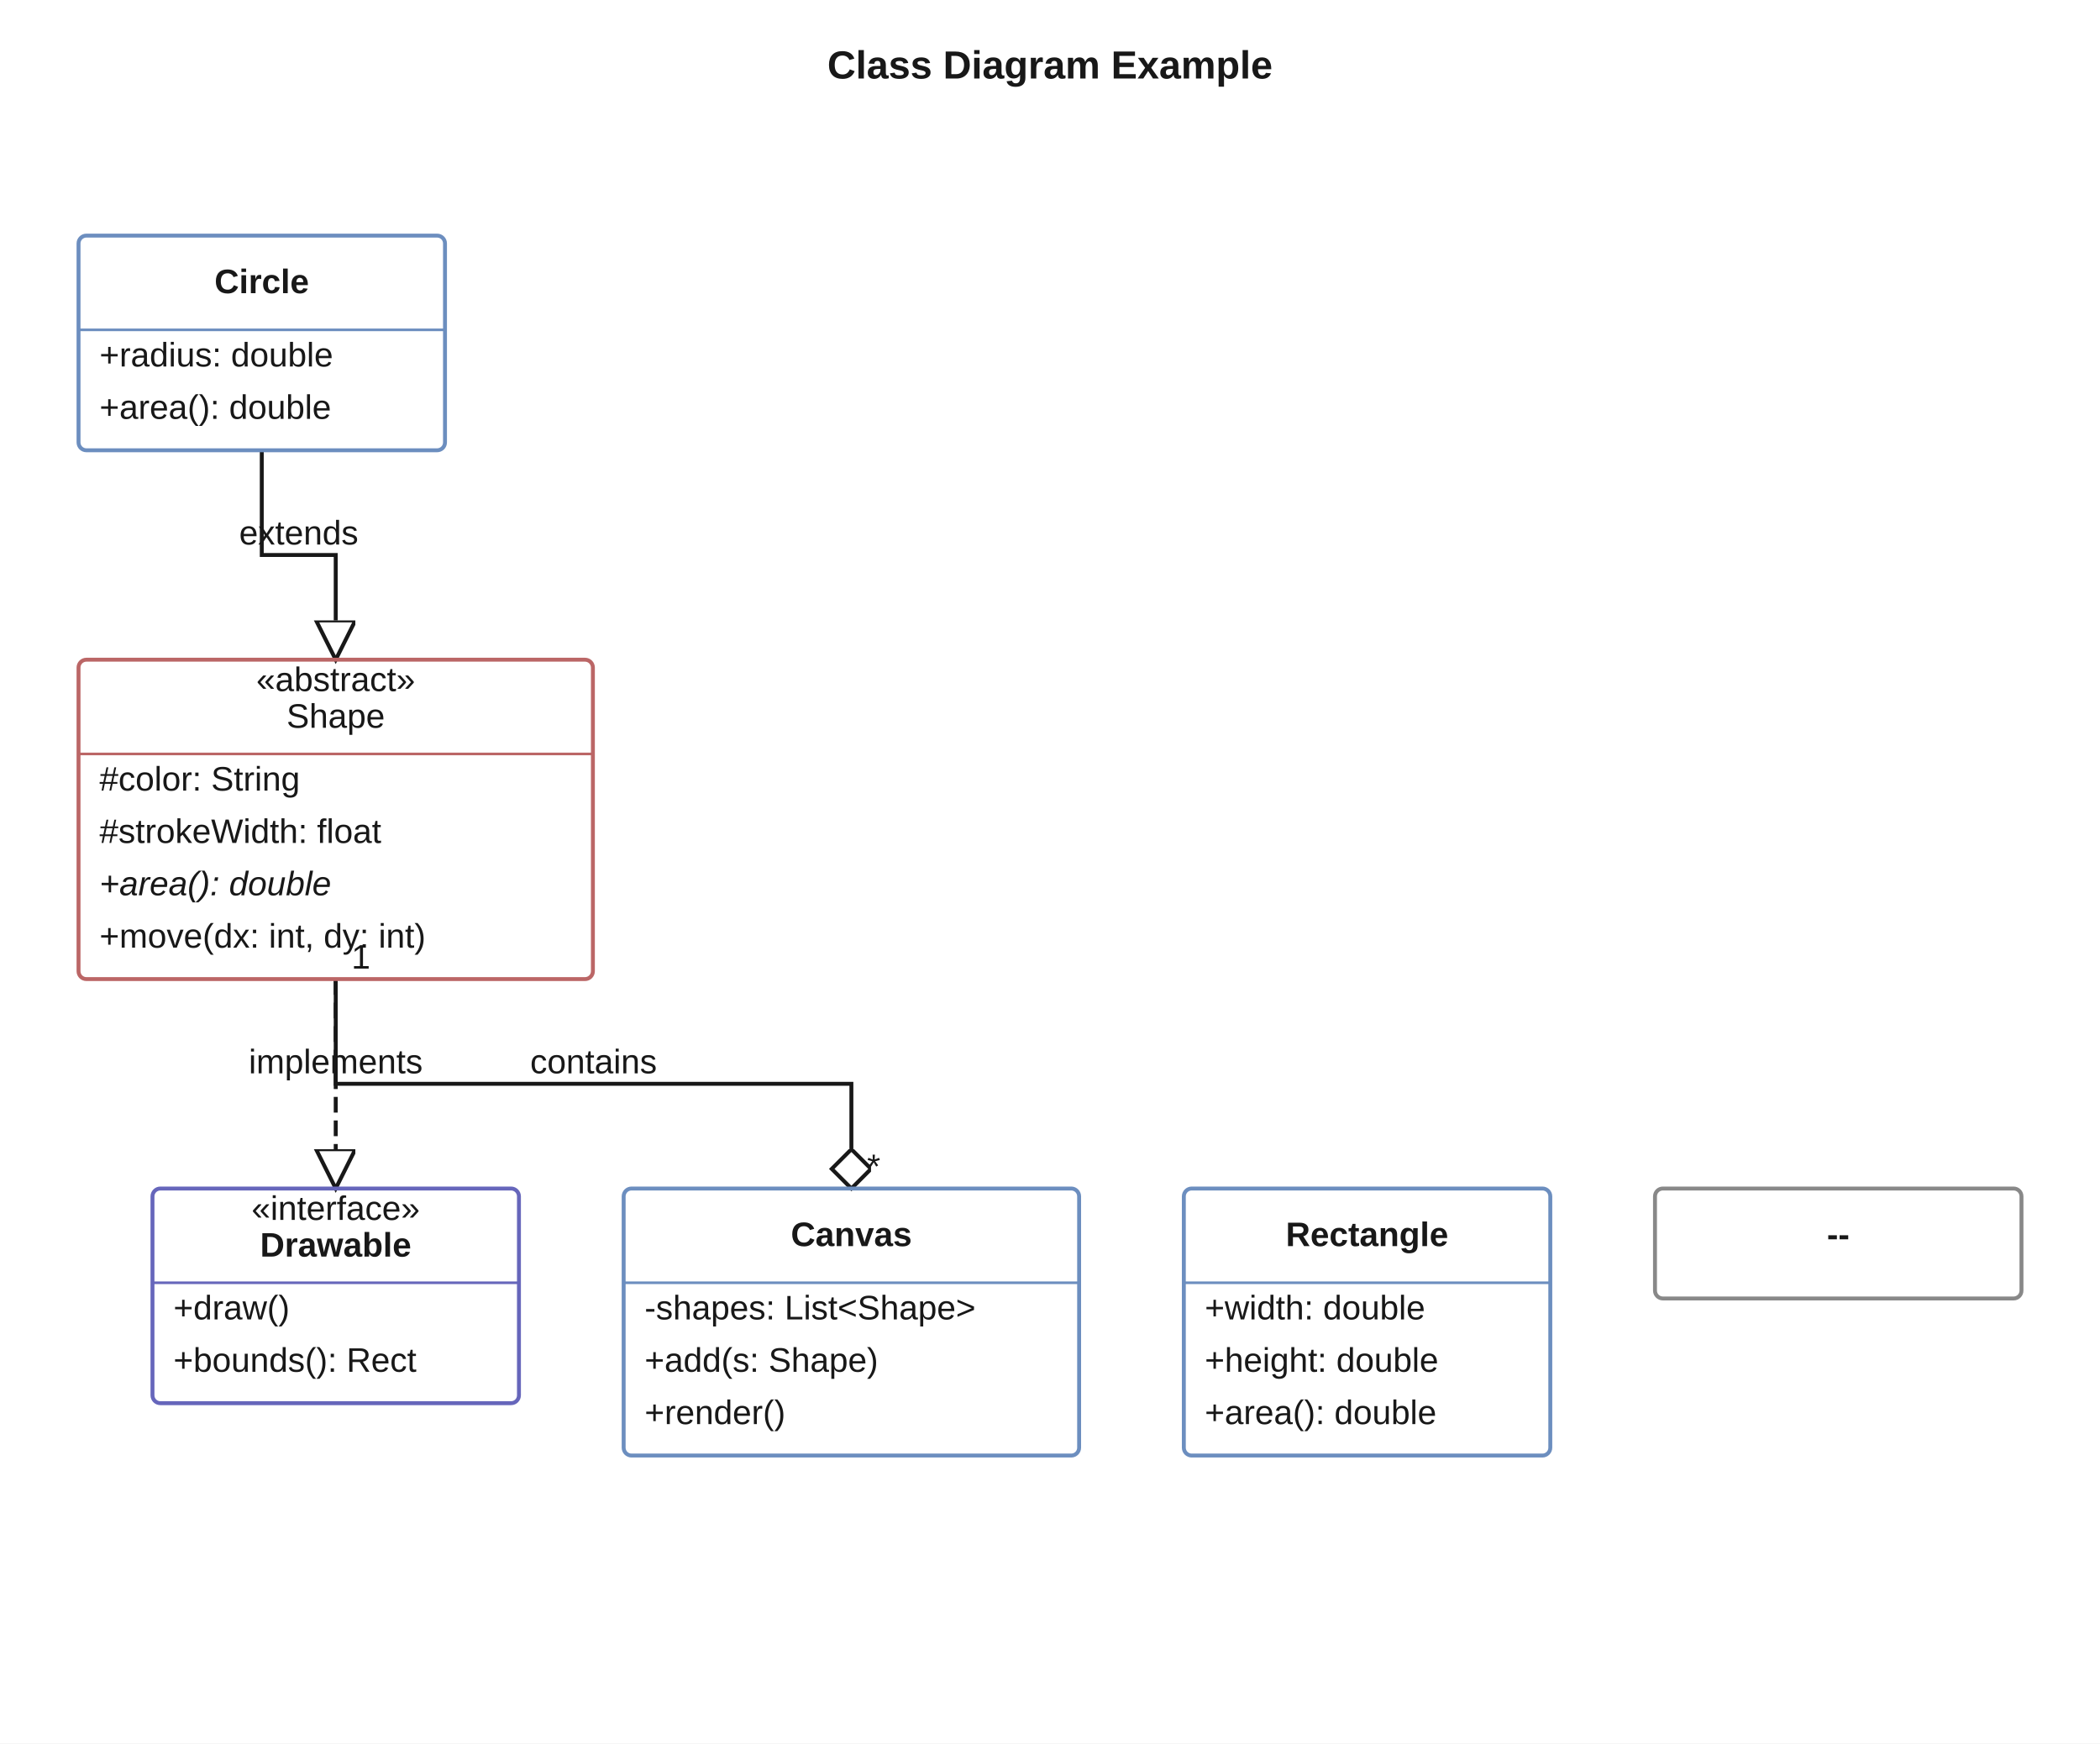
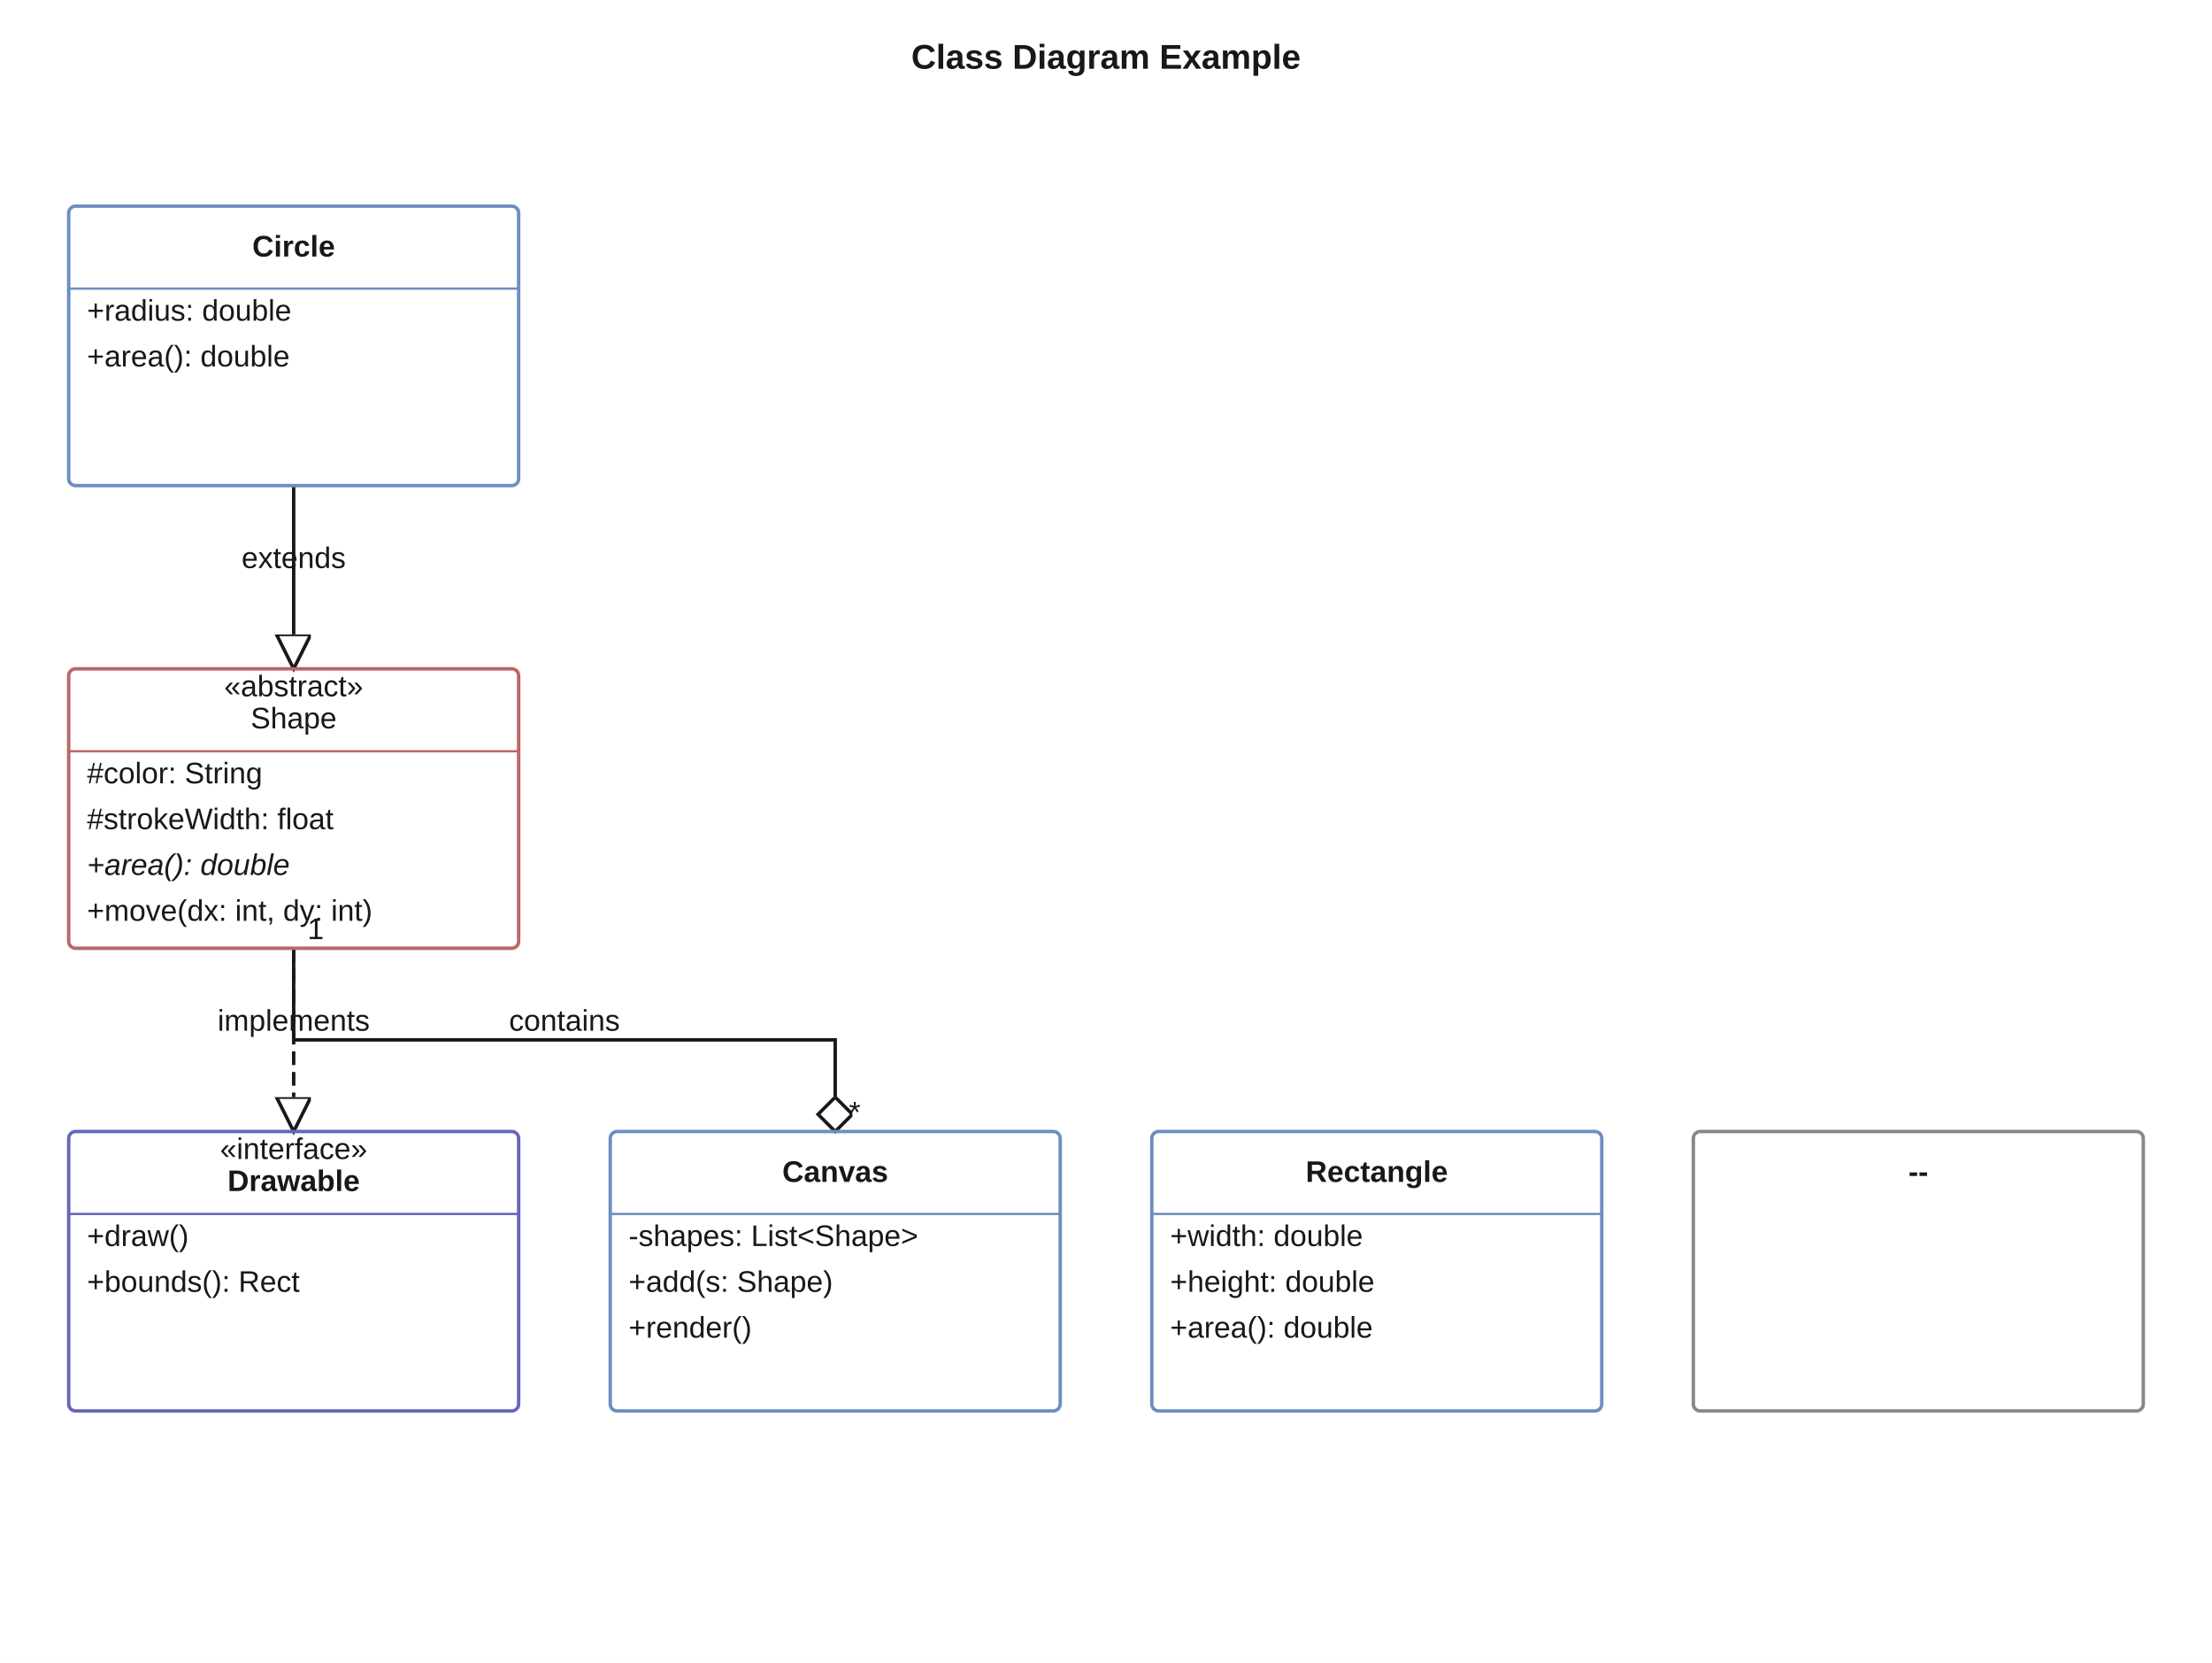
- <svg xmlns="http://www.w3.org/2000/svg" height="666" viewBox="0 0 802.25 666" width="802.25">
+ <svg xmlns="http://www.w3.org/2000/svg" height="726" viewBox="0 0 966 726" width="966">
  <defs>
    <marker id="arr-filled" markerHeight="12" markerWidth="12" orient="auto" refX="10" refY="5">
      <polygon fill="#181818" points="0 0, 10 5, 0 10" />
    </marker>
    <marker id="arr-hollow" markerHeight="12" markerWidth="12" orient="auto" refX="10" refY="5">
      <polygon fill="#ffffff" points="0 0, 10 5, 0 10" stroke="#181818" stroke-width="1" />
    </marker>
    <marker id="arr-diamond-f" markerHeight="12" markerWidth="12" orient="auto" refX="10" refY="5">
      <polygon fill="#181818" points="0 5, 5 0, 10 5, 5 10" />
    </marker>
    <marker id="arr-diamond-h" markerHeight="12" markerWidth="12" orient="auto" refX="10" refY="5">
      <polygon fill="#ffffff" points="0 5, 5 0, 10 5, 5 10" stroke="#181818" stroke-width="1" />
    </marker>
    <marker id="arrowhead" markerHeight="10" markerWidth="10" orient="auto" refX="9" refY="5">
      <polygon fill="#181818" points="0 0, 10 5, 0 10" />
    </marker>
    <marker id="arrowhead-open" markerHeight="10" markerWidth="10" orient="auto" refX="9" refY="5">
      <path d="M0,0 L10,5 L0,10" fill="none" stroke="#181818" stroke-width="1.5" />
    </marker>
  </defs>
  <style>
text{font-family:"Liberation Sans",Helvetica,Arial,sans-serif;font-size:13px;fill:#181818}.participant-box{fill:#dae8fc;stroke:#6c8ebf;stroke-width:1.5}.lifeline{stroke:#6c8ebf;stroke-width:1;stroke-dasharray:6,4}.activation{fill:#cce0ff;stroke:#6c8ebf;stroke-width:1}.arrow{stroke:#181818;stroke-width:1.5;fill:none}.arrow-dashed{stroke:#181818;stroke-width:1.5;fill:none;stroke-dasharray:6,3}.note-box{fill:#ffffc0;stroke:#bbbb00;stroke-width:1}.divider-line{stroke:#888888;stroke-width:1.5;stroke-dasharray:8,3}.divider-label{font-weight:bold}.title{font-size:15px;font-weight:bold}.class-line{stroke:#181818;stroke-width:1.5;fill:none}.class-line-dashed{stroke:#181818;stroke-width:1.5;fill:none;stroke-dasharray:6,3}.bg{fill:#ffffff}@media (prefers-color-scheme:dark){text{fill:#e8e8e8}.bg{fill:#1e1e1e}.arrow,.class-line{stroke:#e8e8e8}.arrow-dashed,.class-line-dashed{stroke:#e8e8e8}.divider-line{stroke:#aaaaaa}}
</style>
  <rect class="bg" fill="#ffffff" height="100%" width="100%" />
-   <text class="title" text-anchor="middle" x="401.125" y="30">
+   <text class="title" text-anchor="middle" x="483" y="30">
Class Diagram Example
</text>
  <g>
-     <path class="class-line-dashed" d="M128.25,374 L128.25,454" marker-end="url(#arr-hollow)" />
-     <text font-size="11" text-anchor="middle" x="128.25" y="410">
+     <path class="class-line-dashed" d="M128.25,414 L128.25,494" marker-end="url(#arr-hollow)" />
+     <text font-size="11" text-anchor="middle" x="128.25" y="450">
implements
</text>
  </g>
  <g>
-     <path class="class-line" d="M100,172 L100,212 L128.25,212 L128.25,252" marker-end="url(#arr-hollow)" />
-     <text font-size="11" text-anchor="middle" x="114.125" y="208">
+     <path class="class-line" d="M128.25,212 L128.25,292" marker-end="url(#arr-hollow)" />
+     <text font-size="11" text-anchor="middle" x="128.25" y="248">
extends
</text>
  </g>
  <g>
-     <path class="class-line" d="M128.25,374 L128.25,414 L325.25,414 L325.25,454" marker-end="url(#arr-diamond-h)" />
-     <text font-size="11" text-anchor="middle" x="226.75" y="410">
+     <path class="class-line" d="M128.25,414 L128.25,454 L364.75,454 L364.75,494" marker-end="url(#arr-diamond-h)" />
+     <text font-size="11" text-anchor="middle" x="246.5" y="450">
contains
</text>
-     <text font-size="11" x="134.25" y="370">
+     <text font-size="11" x="134.25" y="410">
1
</text>
-     <text font-size="11" x="331.25" y="450">
+     <text font-size="11" x="370.75" y="490">
*
</text>
  </g>
  <g>
-     <rect fill="none" height="82" rx="3" stroke="#6666bb" stroke-width="1.5" width="140" x="58.25" y="454" />
-     <text fill="#555" font-size="10" text-anchor="middle" x="128.25" y="466">
+     <rect fill="none" height="122" rx="3" stroke="#6666bb" stroke-width="1.5" width="196.5" x="30" y="494" />
+     <text fill="#555" font-size="10" text-anchor="middle" x="128.25" y="506">
«interface»
</text>
-     <text font-weight="bold" text-anchor="middle" x="128.25" y="480">
+     <text font-weight="bold" text-anchor="middle" x="128.25" y="520">
Drawable
</text>
-     <line stroke="#6666bb" stroke-width="1" x1="58.25" x2="198.25" y1="490" y2="490" />
-     <text font-style="normal" text-decoration="none" x="66.25" y="504">
+     <line stroke="#6666bb" stroke-width="1" x1="30" x2="226.5" y1="530" y2="530" />
+     <text font-style="normal" text-decoration="none" x="38" y="544">
+draw()
</text>
-     <text font-style="normal" text-decoration="none" x="66.25" y="524">
+     <text font-style="normal" text-decoration="none" x="38" y="564">
+bounds(): Rect
</text>
  </g>
  <g>
-     <rect fill="none" height="122" rx="3" stroke="#bb6666" stroke-width="1.5" width="196.5" x="30" y="252" />
-     <text fill="#555" font-size="10" text-anchor="middle" x="128.25" y="264">
+     <rect fill="none" height="122" rx="3" stroke="#bb6666" stroke-width="1.5" width="196.5" x="30" y="292" />
+     <text fill="#555" font-size="10" text-anchor="middle" x="128.25" y="304">
«abstract»
</text>
-     <text font-weight="italic" text-anchor="middle" x="128.25" y="278">
+     <text font-weight="italic" text-anchor="middle" x="128.25" y="318">
Shape
</text>
-     <line stroke="#bb6666" stroke-width="1" x1="30" x2="226.5" y1="288" y2="288" />
-     <text font-style="normal" text-decoration="none" x="38" y="302">
+     <line stroke="#bb6666" stroke-width="1" x1="30" x2="226.5" y1="328" y2="328" />
+     <text font-style="normal" text-decoration="none" x="38" y="342">
#color: String
</text>
-     <text font-style="normal" text-decoration="none" x="38" y="322">
+     <text font-style="normal" text-decoration="none" x="38" y="362">
#strokeWidth: float
</text>
-     <text font-style="italic" text-decoration="none" x="38" y="342">
+     <text font-style="italic" text-decoration="none" x="38" y="382">
+area(): double
</text>
-     <text font-style="normal" text-decoration="none" x="38" y="362">
+     <text font-style="normal" text-decoration="none" x="38" y="402">
+move(dx: int, dy: int)
</text>
  </g>
  <g>
-     <rect fill="none" height="82" rx="3" stroke="#6c8ebf" stroke-width="1.5" width="140" x="30" y="90" />
-     <text font-weight="bold" text-anchor="middle" x="100" y="112">
+     <rect fill="none" height="122" rx="3" stroke="#6c8ebf" stroke-width="1.5" width="196.5" x="30" y="90" />
+     <text font-weight="bold" text-anchor="middle" x="128.25" y="112">
Circle
</text>
-     <line stroke="#6c8ebf" stroke-width="1" x1="30" x2="170" y1="126" y2="126" />
+     <line stroke="#6c8ebf" stroke-width="1" x1="30" x2="226.5" y1="126" y2="126" />
    <text font-style="normal" text-decoration="none" x="38" y="140">
+radius: double
</text>
    <text font-style="normal" text-decoration="none" x="38" y="160">
+area(): double
</text>
  </g>
  <g>
-     <rect fill="none" height="102" rx="3" stroke="#6c8ebf" stroke-width="1.5" width="140" x="452.25" y="454" />
-     <text font-weight="bold" text-anchor="middle" x="522.25" y="476">
+     <rect fill="none" height="122" rx="3" stroke="#6c8ebf" stroke-width="1.5" width="196.5" x="503" y="494" />
+     <text font-weight="bold" text-anchor="middle" x="601.25" y="516">
Rectangle
</text>
-     <line stroke="#6c8ebf" stroke-width="1" x1="452.25" x2="592.25" y1="490" y2="490" />
-     <text font-style="normal" text-decoration="none" x="460.25" y="504">
+     <line stroke="#6c8ebf" stroke-width="1" x1="503" x2="699.5" y1="530" y2="530" />
+     <text font-style="normal" text-decoration="none" x="511" y="544">
+width: double
</text>
-     <text font-style="normal" text-decoration="none" x="460.25" y="524">
+     <text font-style="normal" text-decoration="none" x="511" y="564">
+height: double
</text>
-     <text font-style="normal" text-decoration="none" x="460.25" y="544">
+     <text font-style="normal" text-decoration="none" x="511" y="584">
+area(): double
</text>
  </g>
  <g>
-     <rect fill="none" height="102" rx="3" stroke="#6c8ebf" stroke-width="1.5" width="174" x="238.25" y="454" />
-     <text font-weight="bold" text-anchor="middle" x="325.25" y="476">
+     <rect fill="none" height="122" rx="3" stroke="#6c8ebf" stroke-width="1.5" width="196.5" x="266.5" y="494" />
+     <text font-weight="bold" text-anchor="middle" x="364.75" y="516">
Canvas
</text>
-     <line stroke="#6c8ebf" stroke-width="1" x1="238.25" x2="412.25" y1="490" y2="490" />
-     <text font-style="normal" text-decoration="none" x="246.25" y="504">
+     <line stroke="#6c8ebf" stroke-width="1" x1="266.5" x2="463" y1="530" y2="530" />
+     <text font-style="normal" text-decoration="none" x="274.5" y="544">
-shapes: List&lt;Shape&gt;
</text>
-     <text font-style="normal" text-decoration="none" x="246.25" y="524">
+     <text font-style="normal" text-decoration="none" x="274.5" y="564">
+add(s: Shape)
</text>
-     <text font-style="normal" text-decoration="none" x="246.25" y="544">
+     <text font-style="normal" text-decoration="none" x="274.5" y="584">
+render()
</text>
  </g>
  <g>
-     <rect fill="none" height="42" rx="3" stroke="#888888" stroke-width="1.5" width="140" x="632.25" y="454" />
-     <text font-weight="bold" text-anchor="middle" x="702.25" y="476">
+     <rect fill="none" height="122" rx="3" stroke="#888888" stroke-width="1.5" width="196.5" x="739.5" y="494" />
+     <text font-weight="bold" text-anchor="middle" x="837.75" y="516">
--
</text>
  </g>
</svg>
